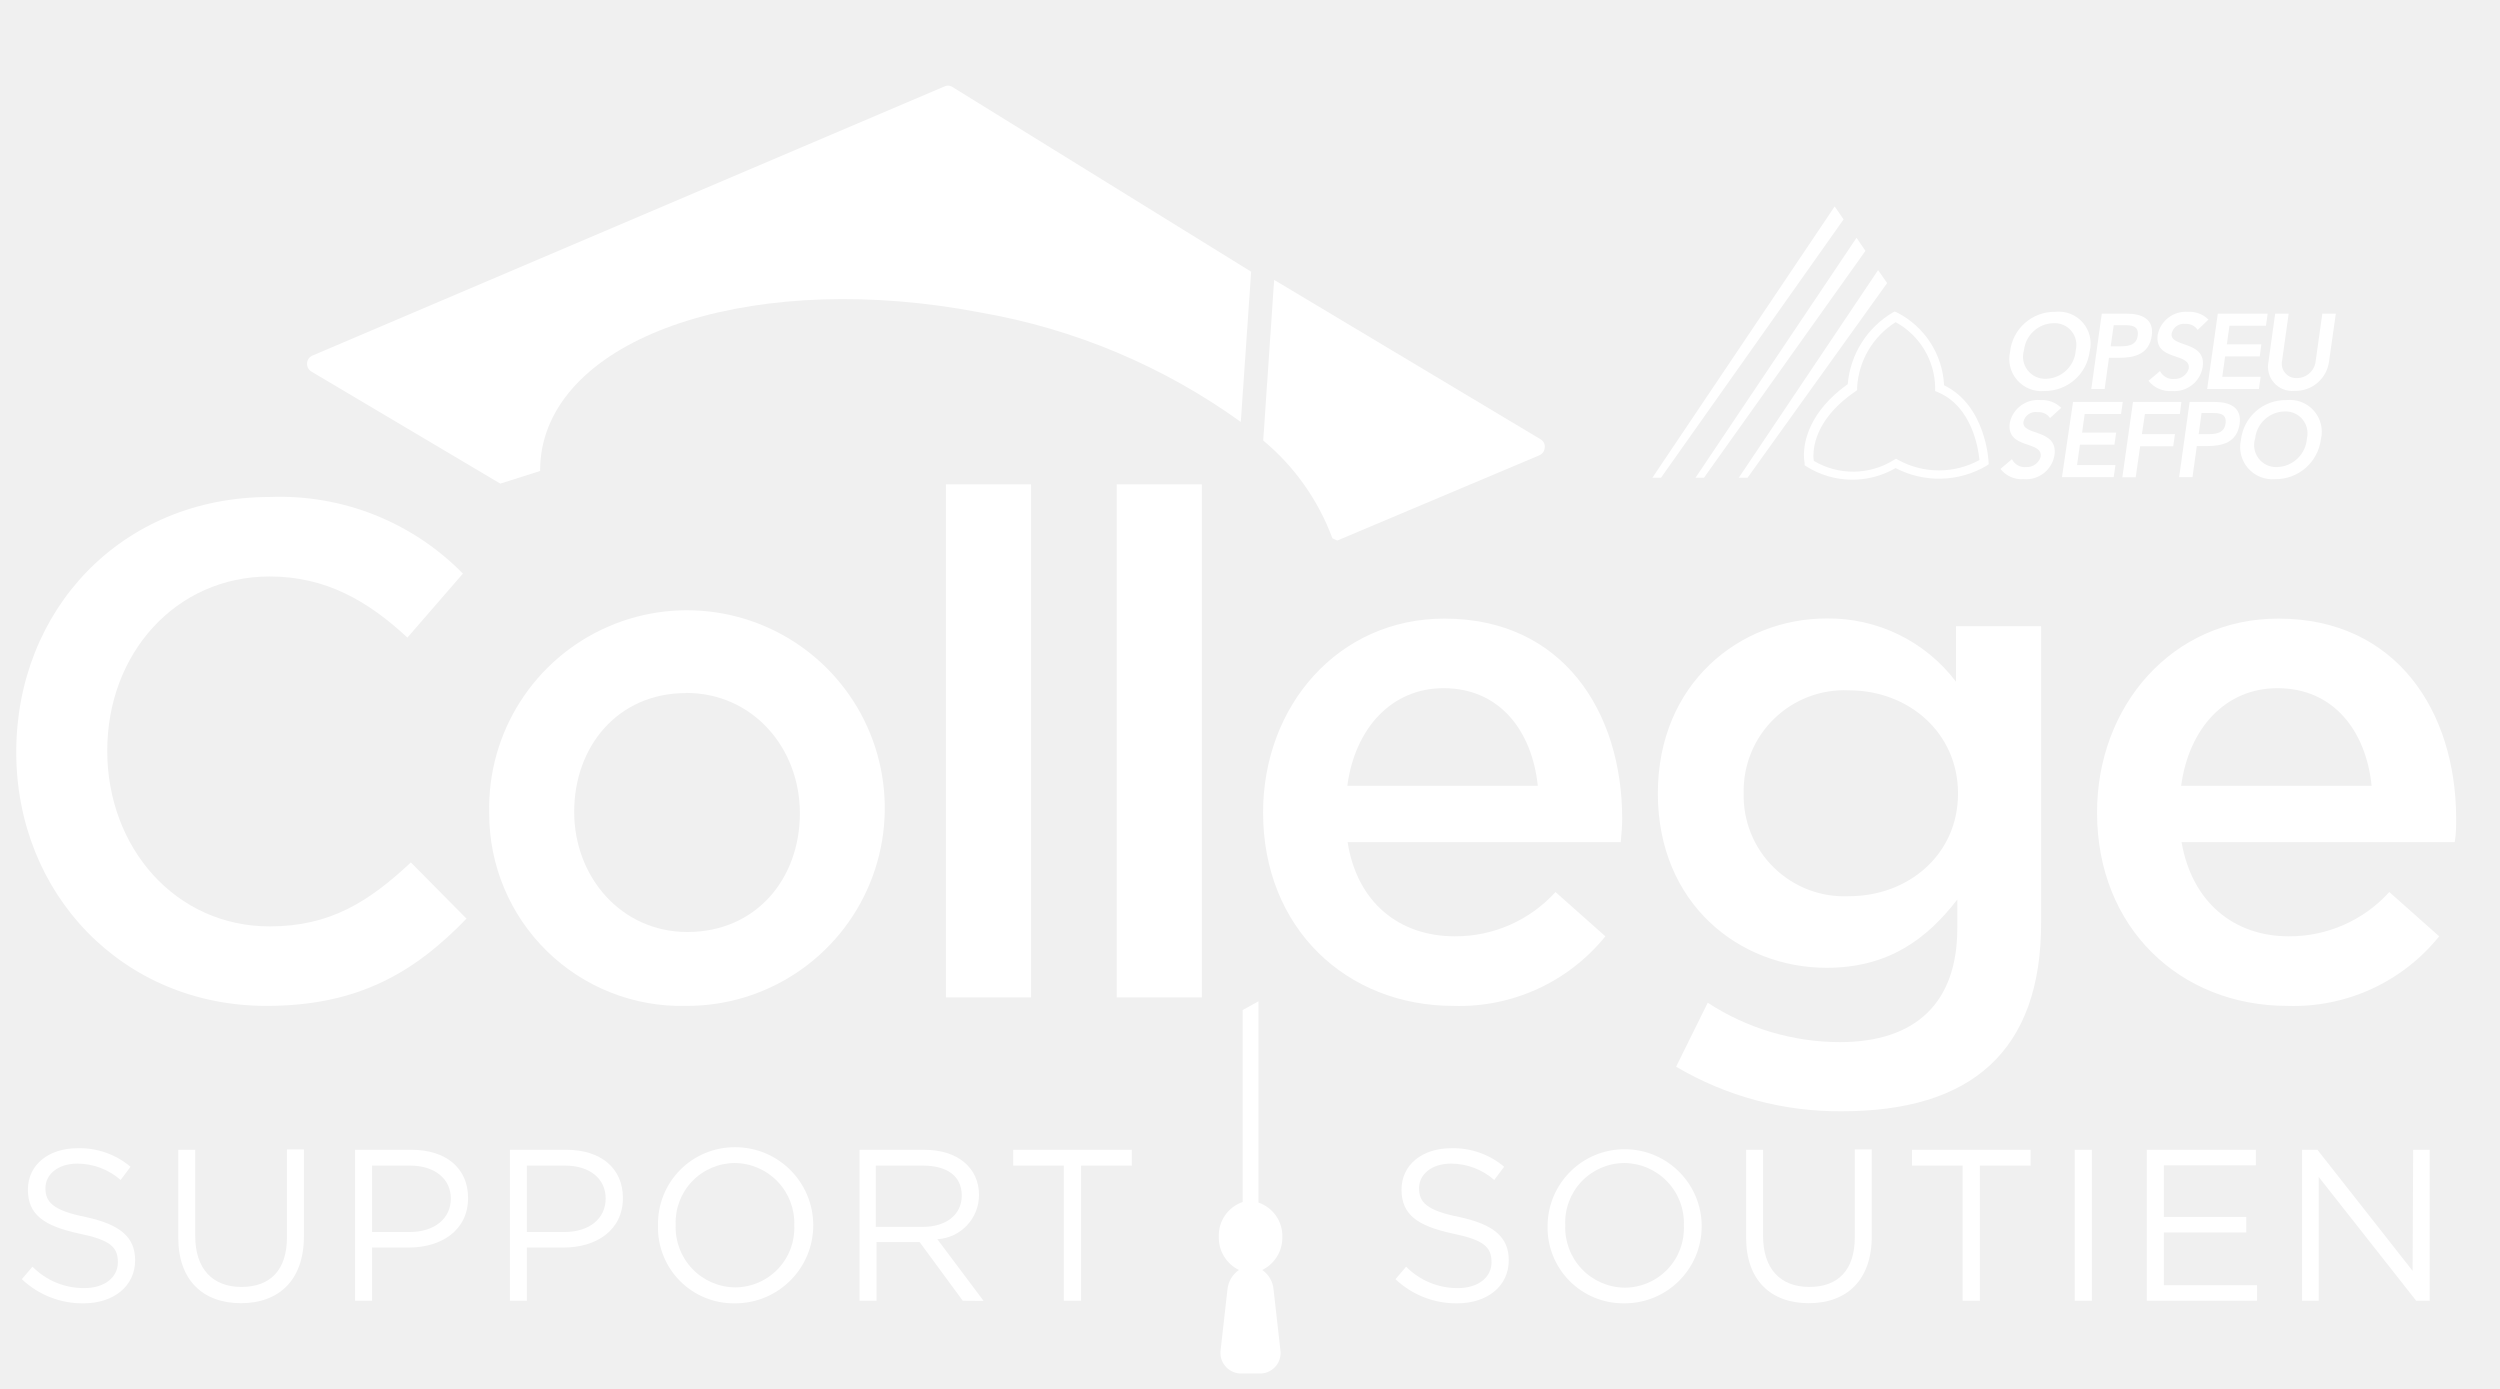
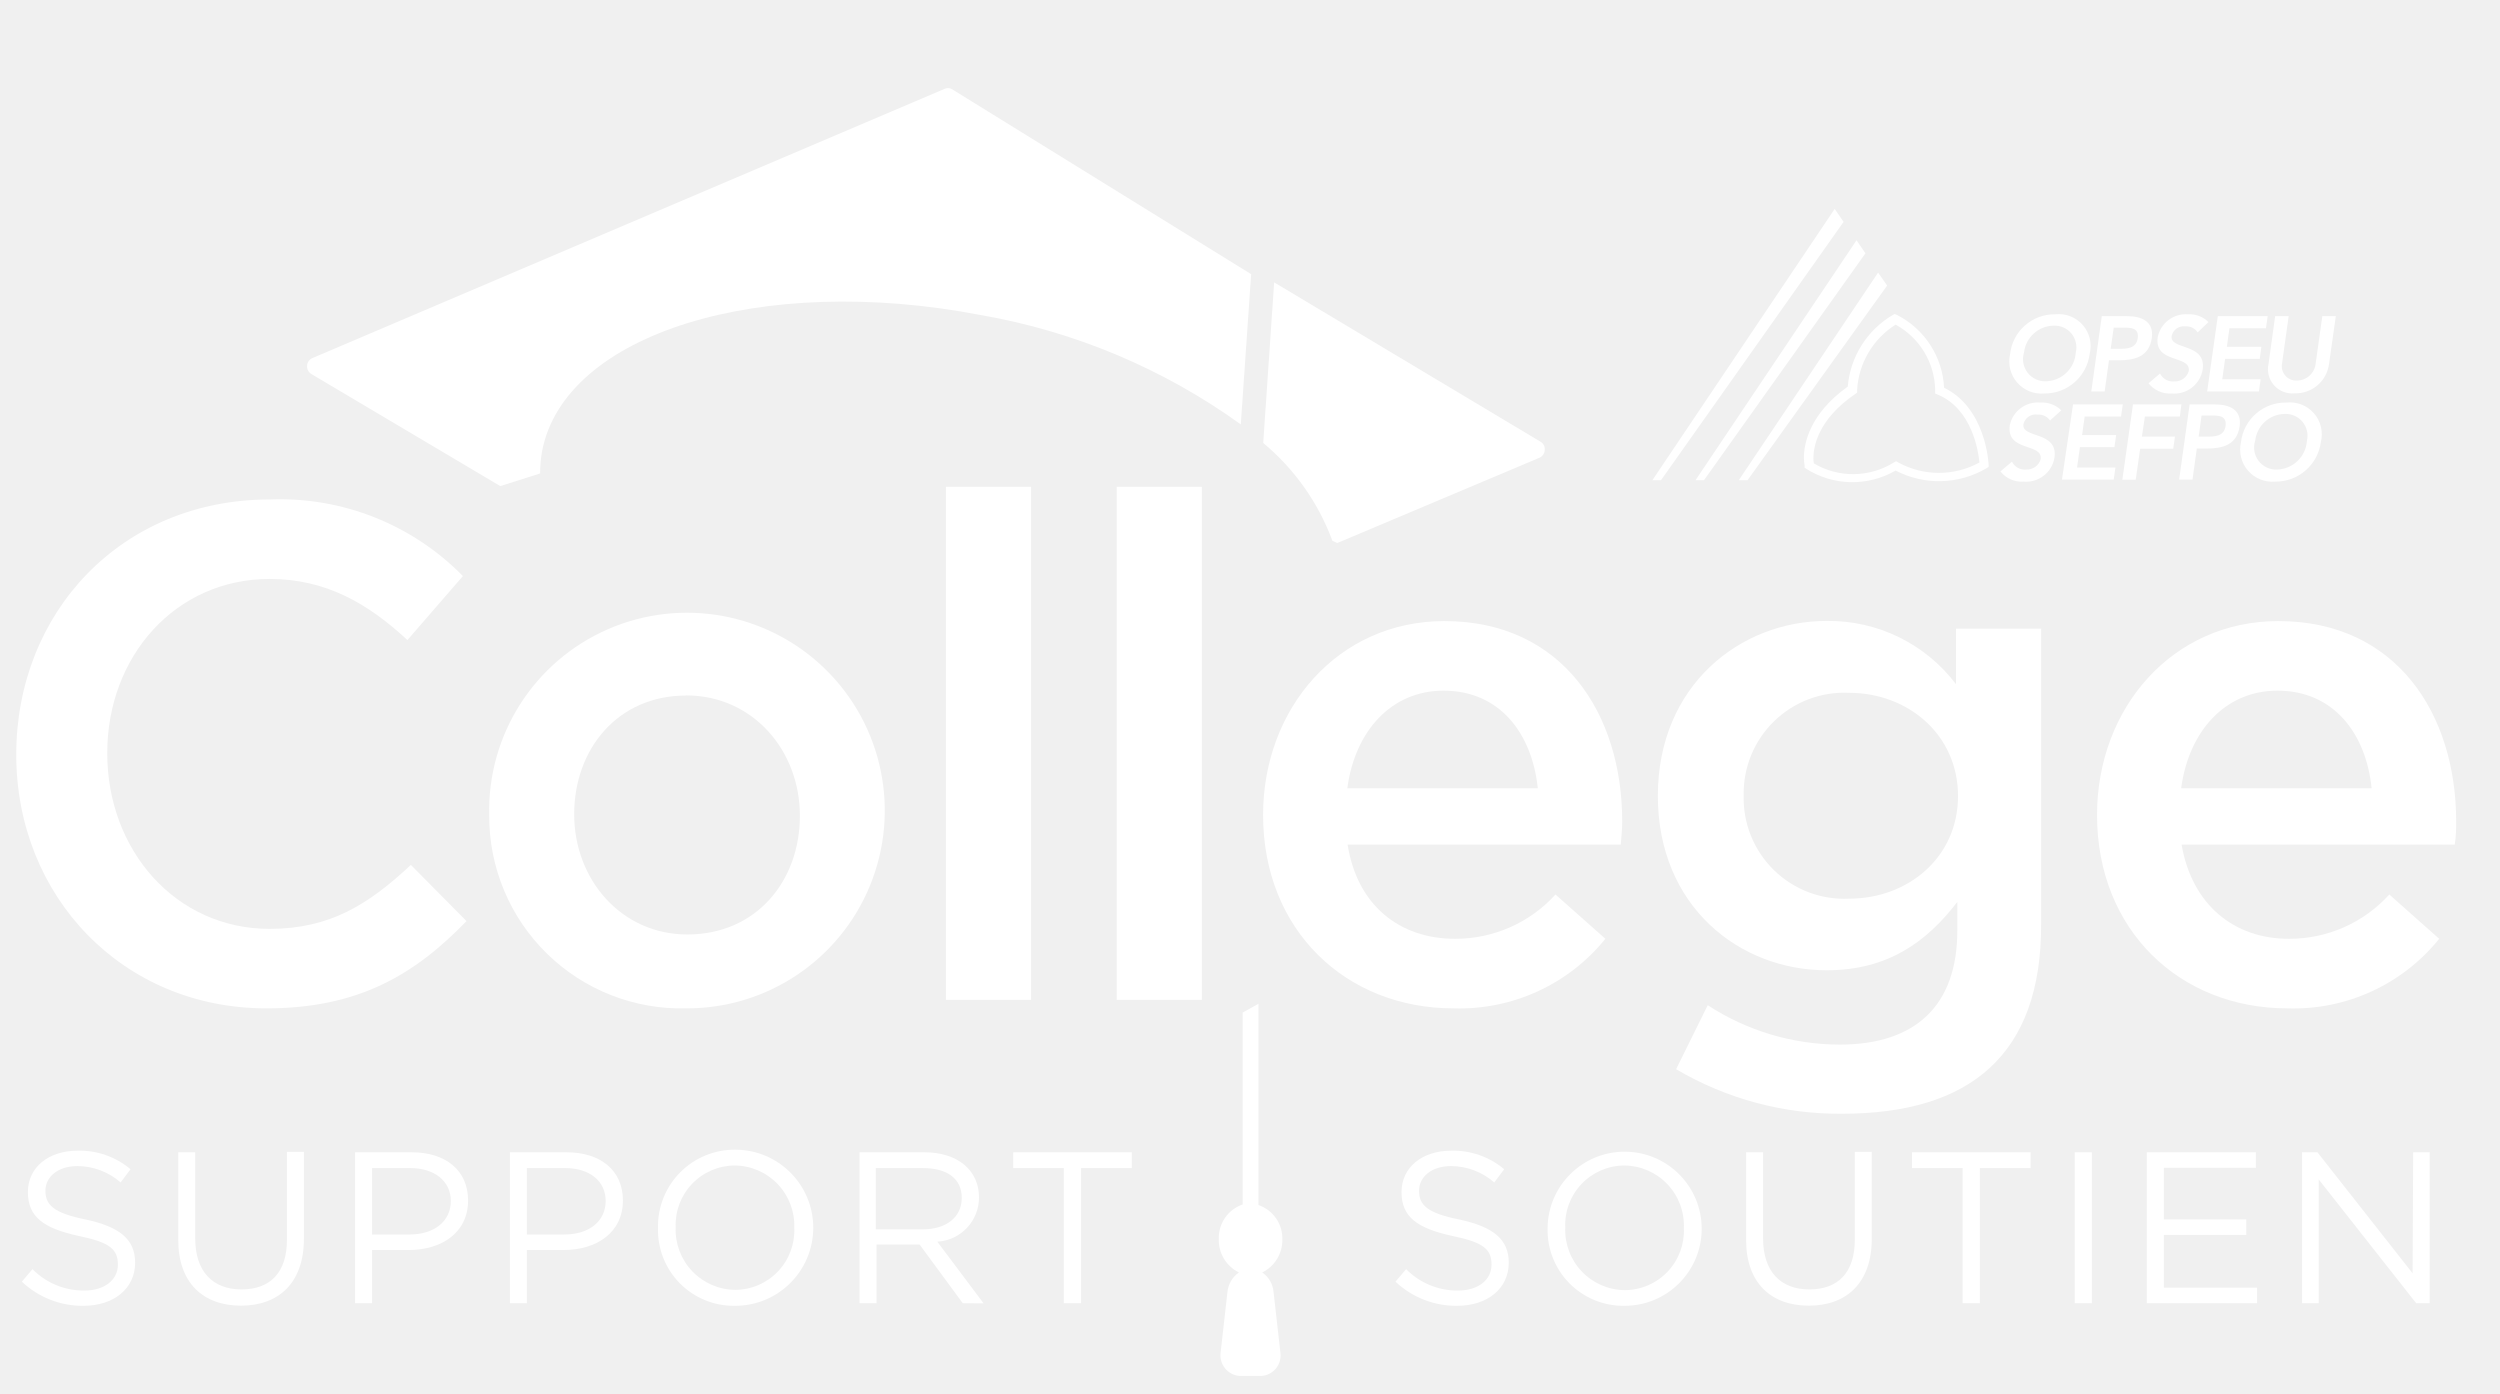
- <svg xmlns="http://www.w3.org/2000/svg" id="Layer_1" data-name="Layer 1" viewBox="42.8 56.8 173.9 96.6">
-   <defs>
-     <style>.cls-1{fill:#231f20;}.cls-2{fill:#fff;}</style>
-   </defs>
-   <path class="cls-2" d="M80.51,88c1.57-8.17,15.23-12.4,30.5-9.46a43.78,43.78,0,0,1,18.1,7.61l.72-10.45L109,62.82a.56.56,0,0,0-.52,0L64.52,81.54a.61.61,0,0,0-.36.53.62.62,0,0,0,.29.57l13.15,7.8,2.77-.88A8.93,8.93,0,0,1,80.51,88Z" />
-   <path class="cls-2" d="M150,87.38,131.43,76.27l-.76,11.17a16.15,16.15,0,0,1,4.81,6.8l.34.16,14.06-5.93a.61.61,0,0,0,.37-.52A.59.59,0,0,0,150,87.38Z" />
-   <path class="cls-2" d="M132,142.86a2.46,2.46,0,0,0-1.66-2.41v-14l-1.1.61v13.35a2.46,2.46,0,0,0-1.66,2.41,2.5,2.5,0,0,0,1.4,2.32,1.87,1.87,0,0,0-.8,1.37l-.47,4.17a1.44,1.44,0,0,0,1.34,1.66h1.48a1.43,1.43,0,0,0,1.33-1.66l-.47-4.17a1.83,1.83,0,0,0-.79-1.37A2.5,2.5,0,0,0,132,142.86Z" />
-   <path class="cls-2" d="M48.78,141.46c2.34.51,3.42,1.37,3.42,3,0,1.81-1.5,3-3.59,3a6.13,6.13,0,0,1-4.29-1.68l.74-.87a5,5,0,0,0,3.6,1.49c1.41,0,2.34-.74,2.34-1.8s-.53-1.55-2.73-2c-2.42-.53-3.53-1.31-3.53-3.05s1.46-2.88,3.45-2.88a5.49,5.49,0,0,1,3.69,1.29l-.69.92a4.58,4.58,0,0,0-3-1.14c-1.36,0-2.23.75-2.23,1.71S46.47,141,48.78,141.46Z" />
-   <path class="cls-2" d="M63.94,142.8c0,3.06-1.75,4.65-4.38,4.65s-4.36-1.59-4.36-4.56v-6.11h1.18v6c0,2.27,1.2,3.54,3.21,3.54s3.17-1.17,3.17-3.46v-6.11h1.18Z" />
-   <path class="cls-2" d="M71.23,143.58H68.68v3.7H67.5v-10.5h3.93c2.37,0,3.93,1.26,3.93,3.35C75.36,142.41,73.47,143.58,71.23,143.58Zm.11-5.7H68.68v4.62h2.6c1.74,0,2.88-.93,2.88-2.33S73,137.88,71.34,137.88Z" />
-   <path class="cls-2" d="M82,143.58H79.45v3.7H78.27v-10.5H82.2c2.37,0,3.93,1.26,3.93,3.35C86.13,142.41,84.24,143.58,82,143.58Zm.11-5.7H79.45v4.62h2.6c1.74,0,2.88-.93,2.88-2.33S83.8,137.88,82.11,137.88Z" />
-   <path class="cls-2" d="M93.91,147.46a5.27,5.27,0,0,1-5.34-5.41,5.33,5.33,0,0,1,5.37-5.45,5.43,5.43,0,0,1,0,10.86Zm0-9.76A4.13,4.13,0,0,0,89.8,142a4.18,4.18,0,0,0,4.14,4.35,4.13,4.13,0,0,0,4.11-4.32A4.18,4.18,0,0,0,93.91,137.7Z" />
-   <path class="cls-2" d="M109.77,147.28l-3-4.08h-3v4.08h-1.18v-10.5h4.51c2.31,0,3.8,1.25,3.8,3.14A3.08,3.08,0,0,1,108,143l3.22,4.29Zm-2.81-9.4h-3.24v4.26H107c1.57,0,2.7-.81,2.7-2.18S108.66,137.88,107,137.88Z" />
-   <path class="cls-2" d="M118,147.28h-1.2v-9.4h-3.52v-1.1h8.25v1.1H118Z" />
-   <path class="cls-2" d="M61.33,126.77c-10,0-17.4-7.78-17.4-17.65s7.28-17.75,17.65-17.75A17.82,17.82,0,0,1,75,96.7l-3.86,4.45c-2.74-2.54-5.67-4.25-9.58-4.25-6.55,0-11.3,5.37-11.3,12.12s4.75,12.22,11.3,12.22c4.2,0,6.89-1.71,9.82-4.45l3.87,3.91C71.65,124.42,67.74,126.77,61.33,126.77Z" />
-   <path class="cls-2" d="M90.52,126.77a13.36,13.36,0,0,1-13.69-13.4,13.76,13.76,0,1,1,13.69,13.4Zm0-21.76c-4.75,0-7.78,3.72-7.78,8.26s3.28,8.36,7.87,8.36c4.79,0,7.83-3.71,7.83-8.26S95.16,105,90.52,105Z" />
-   <path class="cls-2" d="M108.6,126.18V90.49h5.92v35.69Z" />
-   <path class="cls-2" d="M120.48,126.18V90.49h5.92v35.69Z" />
-   <path class="cls-2" d="M144,121.93a9.39,9.39,0,0,0,7-3.08l3.47,3.08a13.06,13.06,0,0,1-10.56,4.84c-7.48,0-13.25-5.43-13.25-13.45,0-7.43,5.23-13.49,12.61-13.49,8.22,0,12.37,6.45,12.37,13.93,0,.54-.05,1-.1,1.62h-19C137.2,119.58,140.13,121.93,144,121.93Zm5.77-10.47c-.4-3.81-2.64-6.79-6.56-6.79-3.61,0-6.16,2.79-6.69,6.79Z" />
-   <path class="cls-2" d="M170.93,134.1A22.31,22.31,0,0,1,159.39,131l2.2-4.45a16.83,16.83,0,0,0,9.19,2.74c5.28,0,8.17-2.74,8.17-7.92v-2c-2.15,2.79-4.84,4.75-9.09,4.75-6.07,0-11.74-4.45-11.74-12.13s5.72-12.17,11.74-12.17a11.11,11.11,0,0,1,9,4.4v-3.86h5.92V120.9C184.82,130,179.83,134.1,170.93,134.1Zm.49-29.28a7,7,0,0,0-7.33,7.13,7,7,0,0,0,7.33,7.19c4.11,0,7.58-2.88,7.58-7.14S175.53,104.82,171.42,104.82Z" />
-   <path class="cls-2" d="M202,121.93a9.37,9.37,0,0,0,7-3.08l3.47,3.08a13,13,0,0,1-10.55,4.84c-7.49,0-13.25-5.43-13.25-13.45,0-7.43,5.23-13.49,12.61-13.49,8.21,0,12.37,6.45,12.37,13.93,0,.54,0,1-.1,1.62h-19C195.28,119.58,198.21,121.93,202,121.93Zm5.77-10.47c-.39-3.81-2.64-6.79-6.55-6.79-3.62,0-6.16,2.79-6.7,6.79Z" />
-   <path class="cls-2" d="M185.76,78.49a2.22,2.22,0,0,1,2.4,2.74A3.15,3.15,0,0,1,185,84a2.24,2.24,0,0,1-2.38-2.73A3.11,3.11,0,0,1,185.76,78.49Zm-.64,4.66a2.13,2.13,0,0,0,2.07-2,1.51,1.51,0,0,0-1.54-1.87,2.11,2.11,0,0,0-2.06,1.87A1.54,1.54,0,0,0,185.12,83.15Z" />
-   <path class="cls-2" d="M189,78.62h1.76c1,0,1.88.36,1.72,1.52-.19,1.31-1.2,1.55-2.31,1.55h-.67l-.3,2.17h-.93Zm1.18,2.27c.53,0,1.22,0,1.32-.74s-.51-.73-1-.73h-.67l-.21,1.47Z" />
-   <path class="cls-2" d="M195.67,79.75a.94.94,0,0,0-.86-.42.86.86,0,0,0-.95.67c-.15,1,2.42.46,2.16,2.32A2,2,0,0,1,193.87,84a1.9,1.9,0,0,1-1.62-.71l.8-.68a1,1,0,0,0,1,.55,1,1,0,0,0,1-.72c.16-1.15-2.42-.49-2.16-2.36A2,2,0,0,1,195,78.49a1.86,1.86,0,0,1,1.42.54Z" />
-   <path class="cls-2" d="M197.07,78.62h3.47l-.12.84h-2.54l-.18,1.29h2.4l-.11.84h-2.41l-.2,1.42h2.67l-.12.85h-3.6Z" />
-   <path class="cls-2" d="M204.81,81.93a2.35,2.35,0,0,1-2.4,2.06,1.69,1.69,0,0,1-1.81-2.06l.46-3.31H202l-.46,3.28a1,1,0,0,0,1,1.2,1.32,1.32,0,0,0,1.34-1.2l.46-3.28h.94Z" />
-   <path class="cls-2" d="M185.4,85.88a.94.94,0,0,0-.85-.41.87.87,0,0,0-1,.67c-.14,1,2.42.45,2.16,2.32a2,2,0,0,1-2.15,1.67,1.88,1.88,0,0,1-1.61-.71l.8-.68a1,1,0,0,0,1,.55,1,1,0,0,0,1-.72c.16-1.15-2.41-.49-2.15-2.36a2,2,0,0,1,2.15-1.58,1.88,1.88,0,0,1,1.43.54Z" />
-   <path class="cls-2" d="M187,84.76h3.46l-.12.84h-2.53l-.18,1.29H190l-.12.84h-2.4l-.2,1.42h2.67l-.12.84h-3.6Z" />
-   <path class="cls-2" d="M191.17,84.76h3.37l-.11.84H192L191.79,87h2.3l-.12.84h-2.3L191.36,90h-.93Z" />
-   <path class="cls-2" d="M195.11,84.76h1.76c1,0,1.88.36,1.72,1.52-.19,1.31-1.2,1.55-2.31,1.55h-.67l-.3,2.16h-.93ZM196.29,87c.53,0,1.22,0,1.32-.74s-.51-.73-1-.73h-.67l-.2,1.47Z" />
-   <path class="cls-2" d="M201.84,84.63a2.22,2.22,0,0,1,2.4,2.74,3.17,3.17,0,0,1-3.18,2.76,2.24,2.24,0,0,1-2.38-2.73A3.12,3.12,0,0,1,201.84,84.63Zm-.65,4.66a2.14,2.14,0,0,0,2.08-2,1.52,1.52,0,0,0-1.54-1.87,2.1,2.1,0,0,0-2.06,1.87A1.53,1.53,0,0,0,201.19,89.29Z" />
-   <path class="cls-2" d="M174.49,78.52a6.41,6.41,0,0,0-3.16,5c-2.68,1.91-3.05,4-3.05,4.93a3.58,3.58,0,0,0,.05.58l0,.13.1.07a6,6,0,0,0,6.23.13,6.52,6.52,0,0,0,6.32-.16l.15-.1V89c0-.17-.2-4-3.1-5.4a6,6,0,0,0-3.27-5.06l-.16-.07Zm-5.55,10c0-.84.32-2.71,2.9-4.48l.14-.1v-.17a5.75,5.75,0,0,1,2.68-4.56,5.28,5.28,0,0,1,2.75,4.51V84l.21.09c2.35,1,2.8,3.92,2.87,4.71a5.87,5.87,0,0,1-5.64,0l-.16-.09-.16.09a5.35,5.35,0,0,1-5.56.06A2.28,2.28,0,0,1,168.94,88.5Z" />
-   <polygon class="cls-2" points="172.56 74.25 171.94 73.34 160.74 90.03 161.33 90.03 172.56 74.25" />
-   <polygon class="cls-2" points="174.07 76.49 173.44 75.59 163.75 90.03 164.36 90.03 174.07 76.49" />
-   <polygon class="cls-2" points="171.04 72.06 170.42 71.16 157.74 90.03 158.34 90.03 171.04 72.06" />
-   <path class="cls-2" d="M144.33,141.46c2.34.51,3.42,1.37,3.42,3,0,1.81-1.5,3-3.59,3a6.13,6.13,0,0,1-4.29-1.68l.74-.87a5,5,0,0,0,3.6,1.49c1.41,0,2.34-.74,2.34-1.8s-.53-1.55-2.73-2c-2.42-.53-3.53-1.31-3.53-3.05s1.46-2.88,3.45-2.88a5.49,5.49,0,0,1,3.69,1.29l-.69.92a4.58,4.58,0,0,0-3-1.14c-1.36,0-2.23.75-2.23,1.71S142,141,144.33,141.46Z" />
-   <path class="cls-2" d="M155.79,147.46a5.27,5.27,0,0,1-5.34-5.41,5.36,5.36,0,1,1,5.34,5.41Zm0-9.76a4.13,4.13,0,0,0-4.11,4.32,4.18,4.18,0,0,0,4.14,4.35,4.13,4.13,0,0,0,4.11-4.32A4.18,4.18,0,0,0,155.79,137.7Z" />
-   <path class="cls-2" d="M173,142.8c0,3.06-1.75,4.65-4.38,4.65s-4.36-1.59-4.36-4.56v-6.11h1.18v6c0,2.27,1.2,3.54,3.21,3.54s3.17-1.17,3.17-3.46v-6.11H173Z" />
-   <path class="cls-2" d="M180.52,147.28h-1.2v-9.4H175.8v-1.1h8.25v1.1h-3.53Z" />
-   <path class="cls-2" d="M188.31,136.78v10.5h-1.19v-10.5Z" />
-   <path class="cls-2" d="M199.72,137.86h-6.4v3.59h5.73v1.08h-5.73v3.67h6.48v1.08h-7.67v-10.5h7.59Z" />
-   <path class="cls-2" d="M210.66,136.78h1.15v10.5h-.94l-6.78-8.61v8.61h-1.16v-10.5H204l6.62,8.42Z" />
+ <svg xmlns="http://www.w3.org/2000/svg" id="Layer_1" data-name="Layer 1" width="174" height="97" viewBox="42.8 56.8 173.9 96.6">
+   <path fill="#fff" d="M80.51,88c1.57-8.17,15.23-12.4,30.5-9.46a43.78,43.78,0,0,1,18.1,7.61l.72-10.45L109,62.82a.56.56,0,0,0-.52,0L64.52,81.54a.61.61,0,0,0-.36.53.62.62,0,0,0,.29.57l13.15,7.8,2.77-.88A8.93,8.93,0,0,1,80.51,88Z" />
+   <path fill="#fff" d="M150,87.38,131.43,76.27l-.76,11.17a16.15,16.15,0,0,1,4.81,6.8l.34.16,14.06-5.93a.61.61,0,0,0,.37-.52A.59.59,0,0,0,150,87.38Z" />
+   <path fill="#fff" d="M132,142.86a2.46,2.46,0,0,0-1.66-2.41v-14l-1.1.61v13.35a2.46,2.46,0,0,0-1.66,2.41,2.5,2.5,0,0,0,1.4,2.32,1.87,1.87,0,0,0-.8,1.37l-.47,4.17a1.44,1.44,0,0,0,1.34,1.66h1.48a1.43,1.43,0,0,0,1.33-1.66l-.47-4.17a1.83,1.83,0,0,0-.79-1.37A2.5,2.5,0,0,0,132,142.86Z" />
+   <path fill="#fff" d="M48.78,141.46c2.34.51,3.42,1.37,3.42,3,0,1.81-1.5,3-3.59,3a6.13,6.13,0,0,1-4.29-1.68l.74-.87a5,5,0,0,0,3.6,1.49c1.41,0,2.34-.74,2.34-1.8s-.53-1.55-2.73-2c-2.42-.53-3.53-1.31-3.53-3.05s1.46-2.88,3.45-2.88a5.49,5.49,0,0,1,3.69,1.29l-.69.92a4.58,4.58,0,0,0-3-1.14c-1.36,0-2.23.75-2.23,1.71S46.47,141,48.78,141.46Z" />
+   <path fill="#fff" d="M63.94,142.8c0,3.06-1.75,4.65-4.38,4.65s-4.36-1.59-4.36-4.56v-6.11h1.18v6c0,2.27,1.2,3.54,3.21,3.54s3.17-1.17,3.17-3.46v-6.11h1.18Z" />
+   <path fill="#fff" d="M71.23,143.58H68.68v3.7H67.5v-10.5h3.93c2.37,0,3.93,1.26,3.93,3.35C75.36,142.41,73.47,143.58,71.23,143.58Zm.11-5.7H68.68v4.62h2.6c1.74,0,2.88-.93,2.88-2.33S73,137.88,71.34,137.88Z" />
+   <path fill="#fff" d="M82,143.58H79.45v3.7H78.27v-10.5H82.2c2.37,0,3.93,1.26,3.93,3.35C86.13,142.41,84.24,143.58,82,143.58Zm.11-5.7H79.45v4.62h2.6c1.74,0,2.88-.93,2.88-2.33S83.8,137.88,82.11,137.88Z" />
+   <path fill="#fff" d="M93.91,147.46a5.27,5.27,0,0,1-5.34-5.41,5.33,5.33,0,0,1,5.37-5.45,5.43,5.43,0,0,1,0,10.86Zm0-9.76A4.13,4.13,0,0,0,89.8,142a4.18,4.18,0,0,0,4.14,4.35,4.13,4.13,0,0,0,4.11-4.32A4.18,4.18,0,0,0,93.91,137.7Z" />
+   <path fill="#fff" d="M109.77,147.28l-3-4.08h-3v4.08h-1.18v-10.5h4.51c2.31,0,3.8,1.25,3.8,3.14A3.08,3.08,0,0,1,108,143l3.22,4.29Zm-2.81-9.4h-3.24v4.26H107c1.57,0,2.7-.81,2.7-2.18S108.66,137.88,107,137.88Z" />
+   <path fill="#fff" d="M118,147.28h-1.2v-9.4h-3.52v-1.1h8.25v1.1H118Z" />
+   <path fill="#fff" d="M61.33,126.77c-10,0-17.4-7.78-17.4-17.65s7.28-17.75,17.65-17.75A17.82,17.82,0,0,1,75,96.7l-3.86,4.45c-2.74-2.54-5.67-4.25-9.58-4.25-6.55,0-11.3,5.37-11.3,12.12s4.75,12.22,11.3,12.22c4.2,0,6.89-1.71,9.82-4.45l3.87,3.91C71.65,124.42,67.74,126.77,61.33,126.77Z" />
+   <path fill="#fff" d="M90.52,126.77a13.36,13.36,0,0,1-13.69-13.4,13.76,13.76,0,1,1,13.69,13.4Zm0-21.76c-4.75,0-7.78,3.72-7.78,8.26s3.28,8.36,7.87,8.36c4.79,0,7.83-3.71,7.83-8.26S95.16,105,90.52,105Z" />
+   <path fill="#fff" d="M108.6,126.18V90.49h5.92v35.69Z" />
+   <path fill="#fff" d="M120.48,126.18V90.49h5.92v35.69Z" />
+   <path fill="#fff" d="M144,121.93a9.39,9.39,0,0,0,7-3.08l3.47,3.08a13.06,13.06,0,0,1-10.56,4.84c-7.48,0-13.25-5.43-13.25-13.45,0-7.43,5.23-13.49,12.61-13.49,8.22,0,12.37,6.45,12.37,13.93,0,.54-.05,1-.1,1.62h-19C137.2,119.58,140.13,121.93,144,121.93Zm5.77-10.47c-.4-3.81-2.64-6.79-6.56-6.79-3.61,0-6.16,2.79-6.69,6.79Z" />
+   <path fill="#fff" d="M170.93,134.1A22.31,22.31,0,0,1,159.39,131l2.2-4.45a16.83,16.83,0,0,0,9.19,2.74c5.28,0,8.17-2.74,8.17-7.92v-2c-2.15,2.79-4.84,4.75-9.09,4.75-6.07,0-11.74-4.45-11.74-12.13s5.72-12.17,11.74-12.17a11.11,11.11,0,0,1,9,4.4v-3.86h5.92V120.9C184.82,130,179.83,134.1,170.93,134.1Zm.49-29.28a7,7,0,0,0-7.33,7.13,7,7,0,0,0,7.33,7.19c4.11,0,7.58-2.88,7.58-7.14S175.53,104.82,171.42,104.82Z" />
+   <path fill="#fff" d="M202,121.93a9.37,9.37,0,0,0,7-3.08l3.47,3.08a13,13,0,0,1-10.55,4.84c-7.49,0-13.25-5.43-13.25-13.45,0-7.43,5.23-13.49,12.61-13.49,8.21,0,12.37,6.45,12.37,13.93,0,.54,0,1-.1,1.62h-19C195.28,119.58,198.21,121.93,202,121.93Zm5.77-10.47c-.39-3.81-2.64-6.79-6.55-6.79-3.62,0-6.16,2.79-6.7,6.79Z" />
+   <path fill="#fff" d="M185.76,78.49a2.22,2.22,0,0,1,2.4,2.74A3.15,3.15,0,0,1,185,84a2.24,2.24,0,0,1-2.38-2.73A3.11,3.11,0,0,1,185.76,78.49Zm-.64,4.66a2.13,2.13,0,0,0,2.07-2,1.51,1.51,0,0,0-1.54-1.87,2.11,2.11,0,0,0-2.06,1.87A1.54,1.54,0,0,0,185.12,83.15Z" />
+   <path fill="#fff" d="M189,78.62h1.76c1,0,1.88.36,1.72,1.52-.19,1.31-1.2,1.55-2.31,1.55h-.67l-.3,2.17h-.93Zm1.18,2.27c.53,0,1.22,0,1.32-.74s-.51-.73-1-.73h-.67l-.21,1.47Z" />
+   <path fill="#fff" d="M195.67,79.75a.94.94,0,0,0-.86-.42.86.86,0,0,0-.95.67c-.15,1,2.42.46,2.16,2.32A2,2,0,0,1,193.87,84a1.9,1.9,0,0,1-1.62-.71l.8-.68a1,1,0,0,0,1,.55,1,1,0,0,0,1-.72c.16-1.15-2.42-.49-2.16-2.36A2,2,0,0,1,195,78.49a1.86,1.86,0,0,1,1.42.54Z" />
+   <path fill="#fff" d="M197.07,78.62h3.47l-.12.84h-2.54l-.18,1.29h2.4l-.11.84h-2.41l-.2,1.42h2.67l-.12.85h-3.6Z" />
+   <path fill="#fff" d="M204.81,81.93a2.35,2.35,0,0,1-2.4,2.06,1.69,1.69,0,0,1-1.81-2.06l.46-3.31H202l-.46,3.28a1,1,0,0,0,1,1.2,1.32,1.32,0,0,0,1.34-1.2l.46-3.28h.94Z" />
+   <path fill="#fff" d="M185.4,85.88a.94.94,0,0,0-.85-.41.87.87,0,0,0-1,.67c-.14,1,2.42.45,2.16,2.32a2,2,0,0,1-2.15,1.67,1.88,1.88,0,0,1-1.61-.71l.8-.68a1,1,0,0,0,1,.55,1,1,0,0,0,1-.72c.16-1.15-2.41-.49-2.15-2.36a2,2,0,0,1,2.15-1.58,1.88,1.88,0,0,1,1.43.54Z" />
+   <path fill="#fff" d="M187,84.76h3.46l-.12.84h-2.53l-.18,1.29H190l-.12.84h-2.4l-.2,1.42h2.67l-.12.84h-3.6Z" />
+   <path fill="#fff" d="M191.17,84.76h3.37l-.11.84H192L191.79,87h2.3l-.12.84h-2.3L191.36,90h-.93Z" />
+   <path fill="#fff" d="M195.11,84.76h1.76c1,0,1.88.36,1.72,1.52-.19,1.31-1.2,1.55-2.31,1.55h-.67l-.3,2.16h-.93ZM196.29,87c.53,0,1.22,0,1.32-.74s-.51-.73-1-.73h-.67l-.2,1.47Z" />
+   <path fill="#fff" d="M201.84,84.63a2.22,2.22,0,0,1,2.4,2.74,3.17,3.17,0,0,1-3.18,2.76,2.24,2.24,0,0,1-2.38-2.73A3.12,3.12,0,0,1,201.84,84.63Zm-.65,4.66a2.14,2.14,0,0,0,2.08-2,1.52,1.52,0,0,0-1.54-1.87,2.1,2.1,0,0,0-2.06,1.87A1.53,1.53,0,0,0,201.19,89.29Z" />
+   <path fill="#fff" d="M174.49,78.52a6.41,6.41,0,0,0-3.16,5c-2.68,1.91-3.05,4-3.05,4.93a3.58,3.58,0,0,0,.05.58l0,.13.1.07a6,6,0,0,0,6.23.13,6.52,6.52,0,0,0,6.32-.16l.15-.1V89c0-.17-.2-4-3.1-5.4a6,6,0,0,0-3.27-5.06l-.16-.07Zm-5.55,10c0-.84.32-2.71,2.9-4.48l.14-.1v-.17a5.75,5.75,0,0,1,2.68-4.56,5.28,5.28,0,0,1,2.75,4.51V84l.21.09c2.35,1,2.8,3.92,2.87,4.71a5.87,5.87,0,0,1-5.64,0l-.16-.09-.16.09a5.35,5.35,0,0,1-5.56.06A2.28,2.28,0,0,1,168.94,88.5Z" />
+   <polygon fill="#fff" points="172.56 74.25 171.94 73.34 160.74 90.03 161.33 90.03 172.56 74.25" />
+   <polygon fill="#fff" points="174.07 76.49 173.44 75.59 163.75 90.03 164.36 90.03 174.07 76.49" />
+   <polygon fill="#fff" points="171.04 72.06 170.42 71.16 157.74 90.03 158.34 90.03 171.04 72.06" />
+   <path fill="#fff" d="M144.33,141.46c2.34.51,3.42,1.37,3.42,3,0,1.81-1.5,3-3.59,3a6.13,6.13,0,0,1-4.29-1.68l.74-.87a5,5,0,0,0,3.6,1.49c1.41,0,2.34-.74,2.34-1.8s-.53-1.55-2.73-2c-2.42-.53-3.53-1.31-3.53-3.05s1.46-2.88,3.45-2.88a5.49,5.49,0,0,1,3.69,1.29l-.69.92a4.58,4.58,0,0,0-3-1.14c-1.36,0-2.23.75-2.23,1.71S142,141,144.33,141.46Z" />
+   <path fill="#fff" d="M155.79,147.46a5.27,5.27,0,0,1-5.34-5.41,5.36,5.36,0,1,1,5.34,5.41Zm0-9.76a4.13,4.13,0,0,0-4.11,4.32,4.18,4.18,0,0,0,4.14,4.35,4.13,4.13,0,0,0,4.11-4.32A4.18,4.18,0,0,0,155.79,137.7Z" />
+   <path fill="#fff" d="M173,142.8c0,3.06-1.75,4.65-4.38,4.65s-4.36-1.59-4.36-4.56v-6.11h1.18v6c0,2.27,1.2,3.54,3.21,3.54s3.17-1.17,3.17-3.46v-6.11H173Z" />
+   <path fill="#fff" d="M180.52,147.28h-1.2v-9.4H175.8v-1.1h8.25v1.1h-3.53Z" />
+   <path fill="#fff" d="M188.31,136.78v10.5h-1.19v-10.5Z" />
+   <path fill="#fff" d="M199.72,137.86h-6.4v3.59h5.73v1.08h-5.73v3.67h6.48v1.08h-7.67v-10.5h7.59Z" />
+   <path fill="#fff" d="M210.66,136.78h1.15v10.5h-.94l-6.78-8.61v8.61h-1.16v-10.5H204l6.62,8.42Z" />
</svg>
